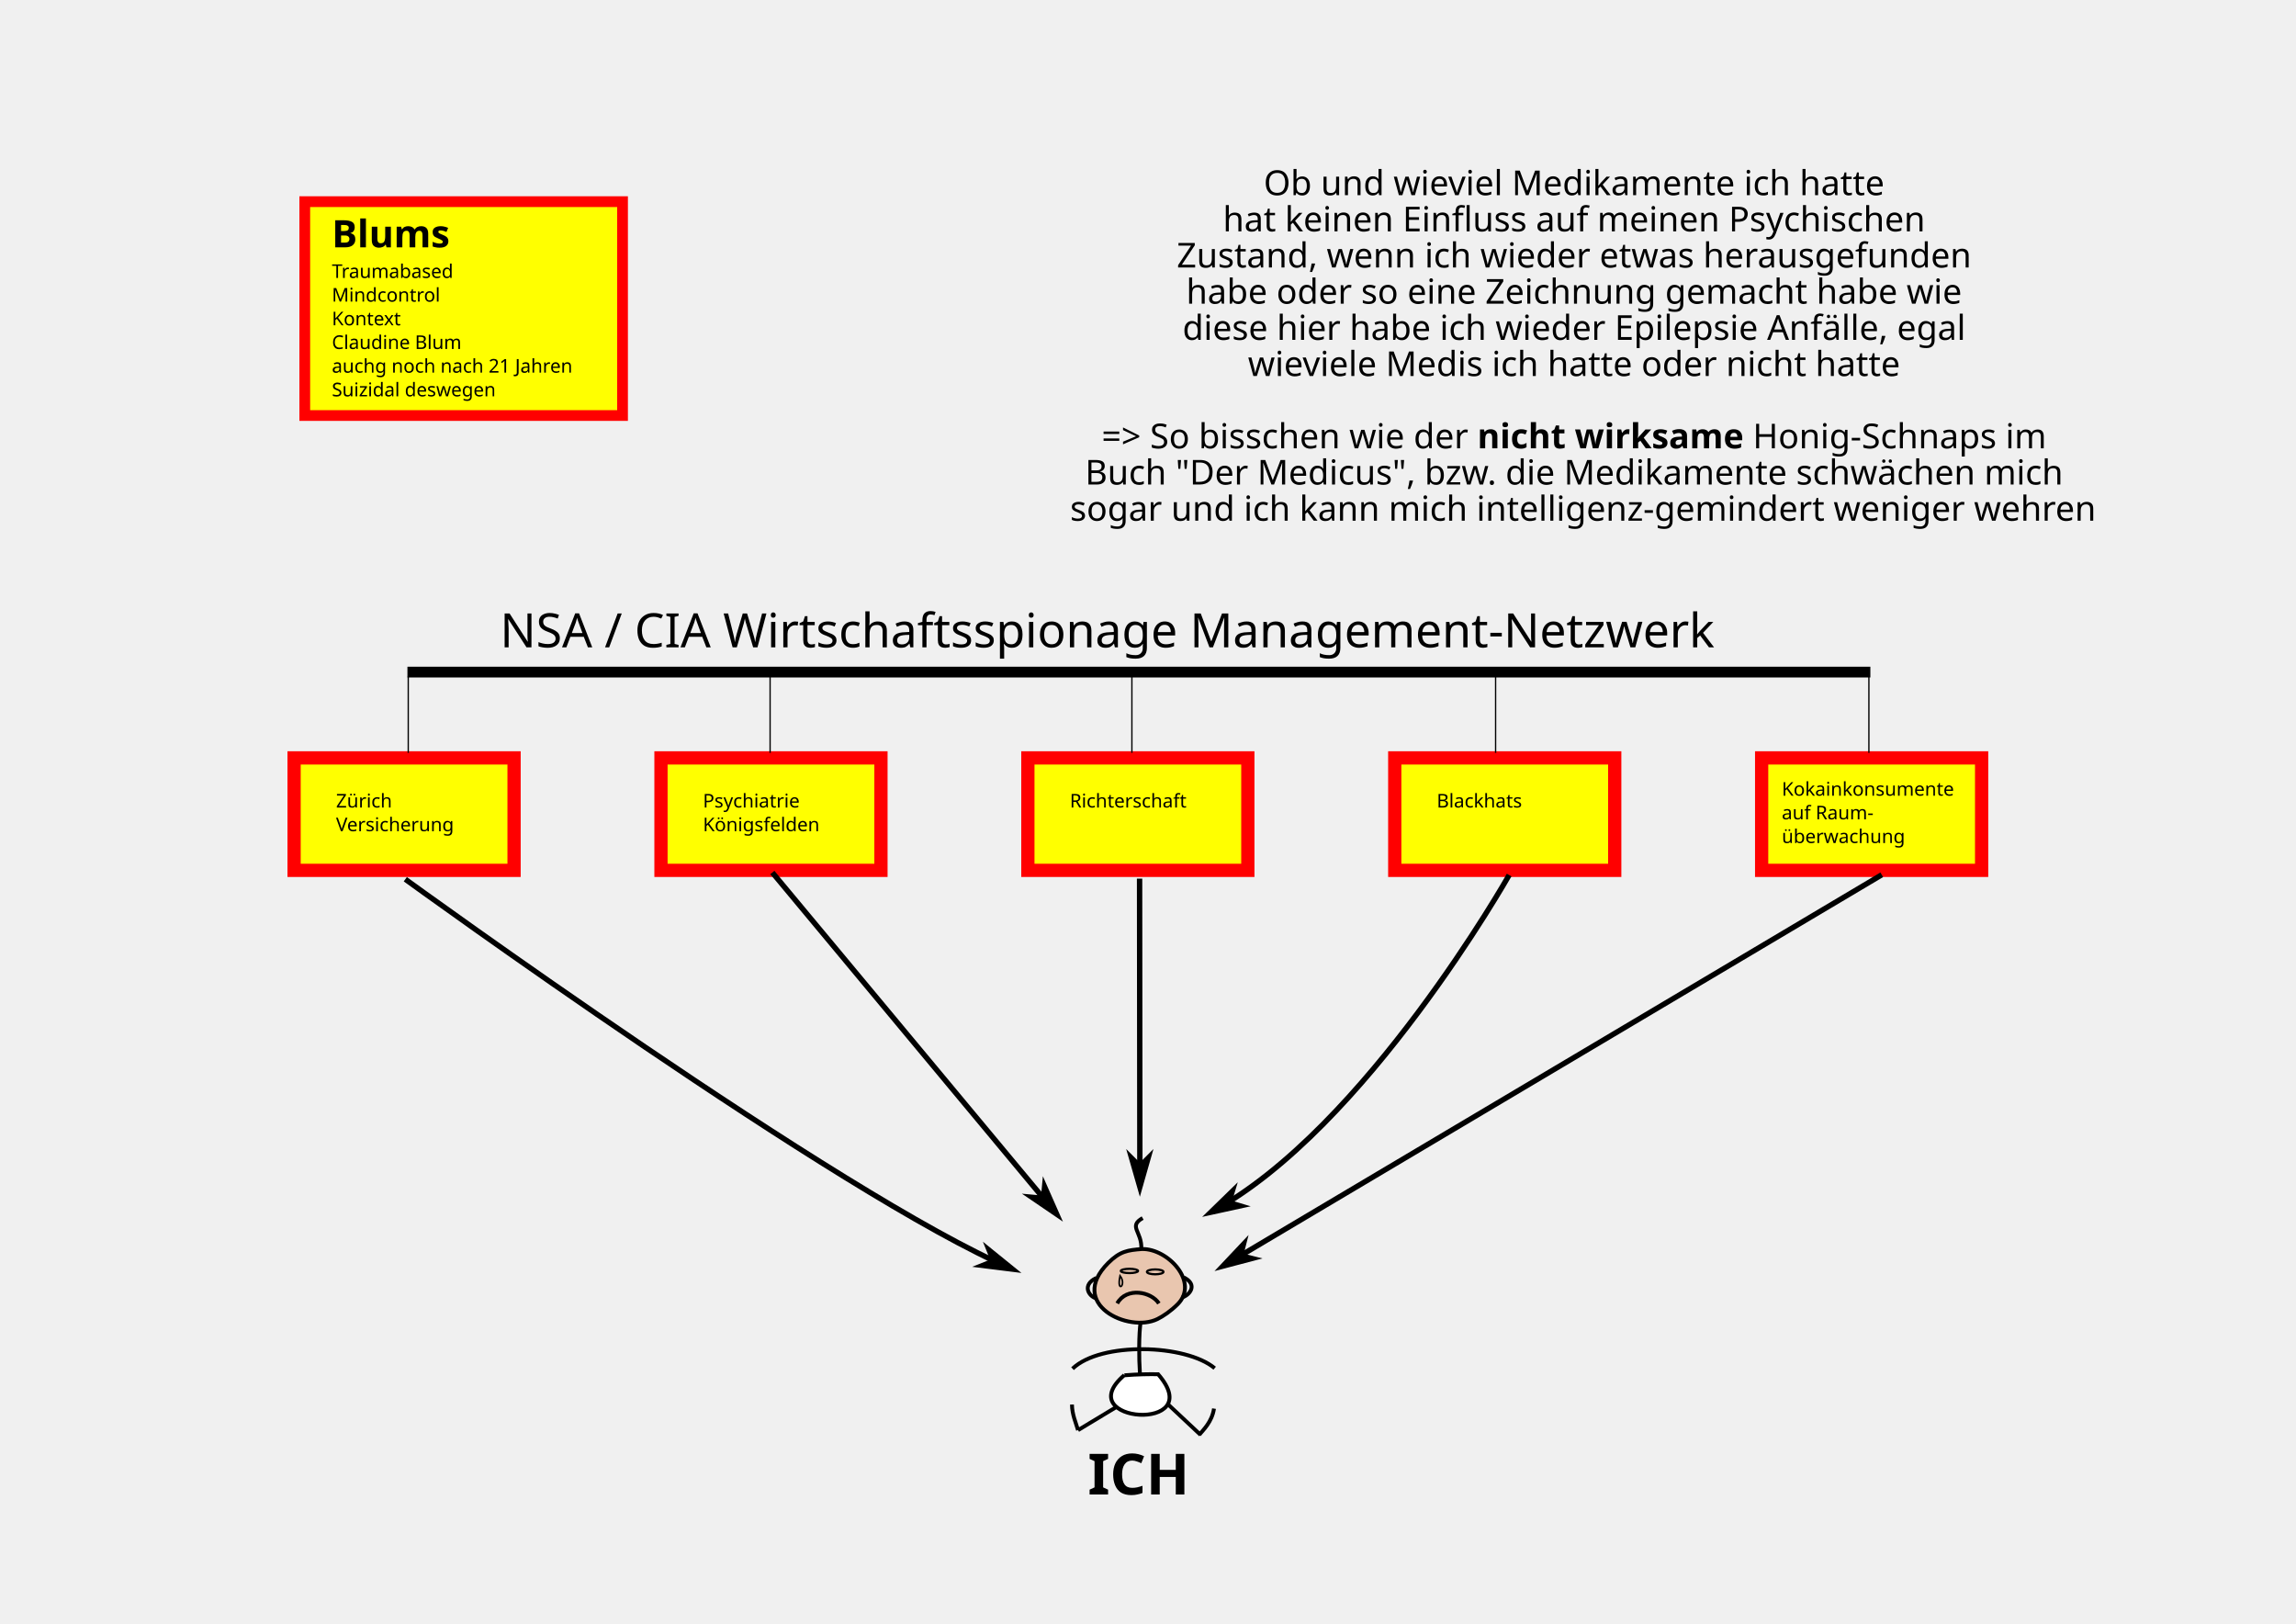
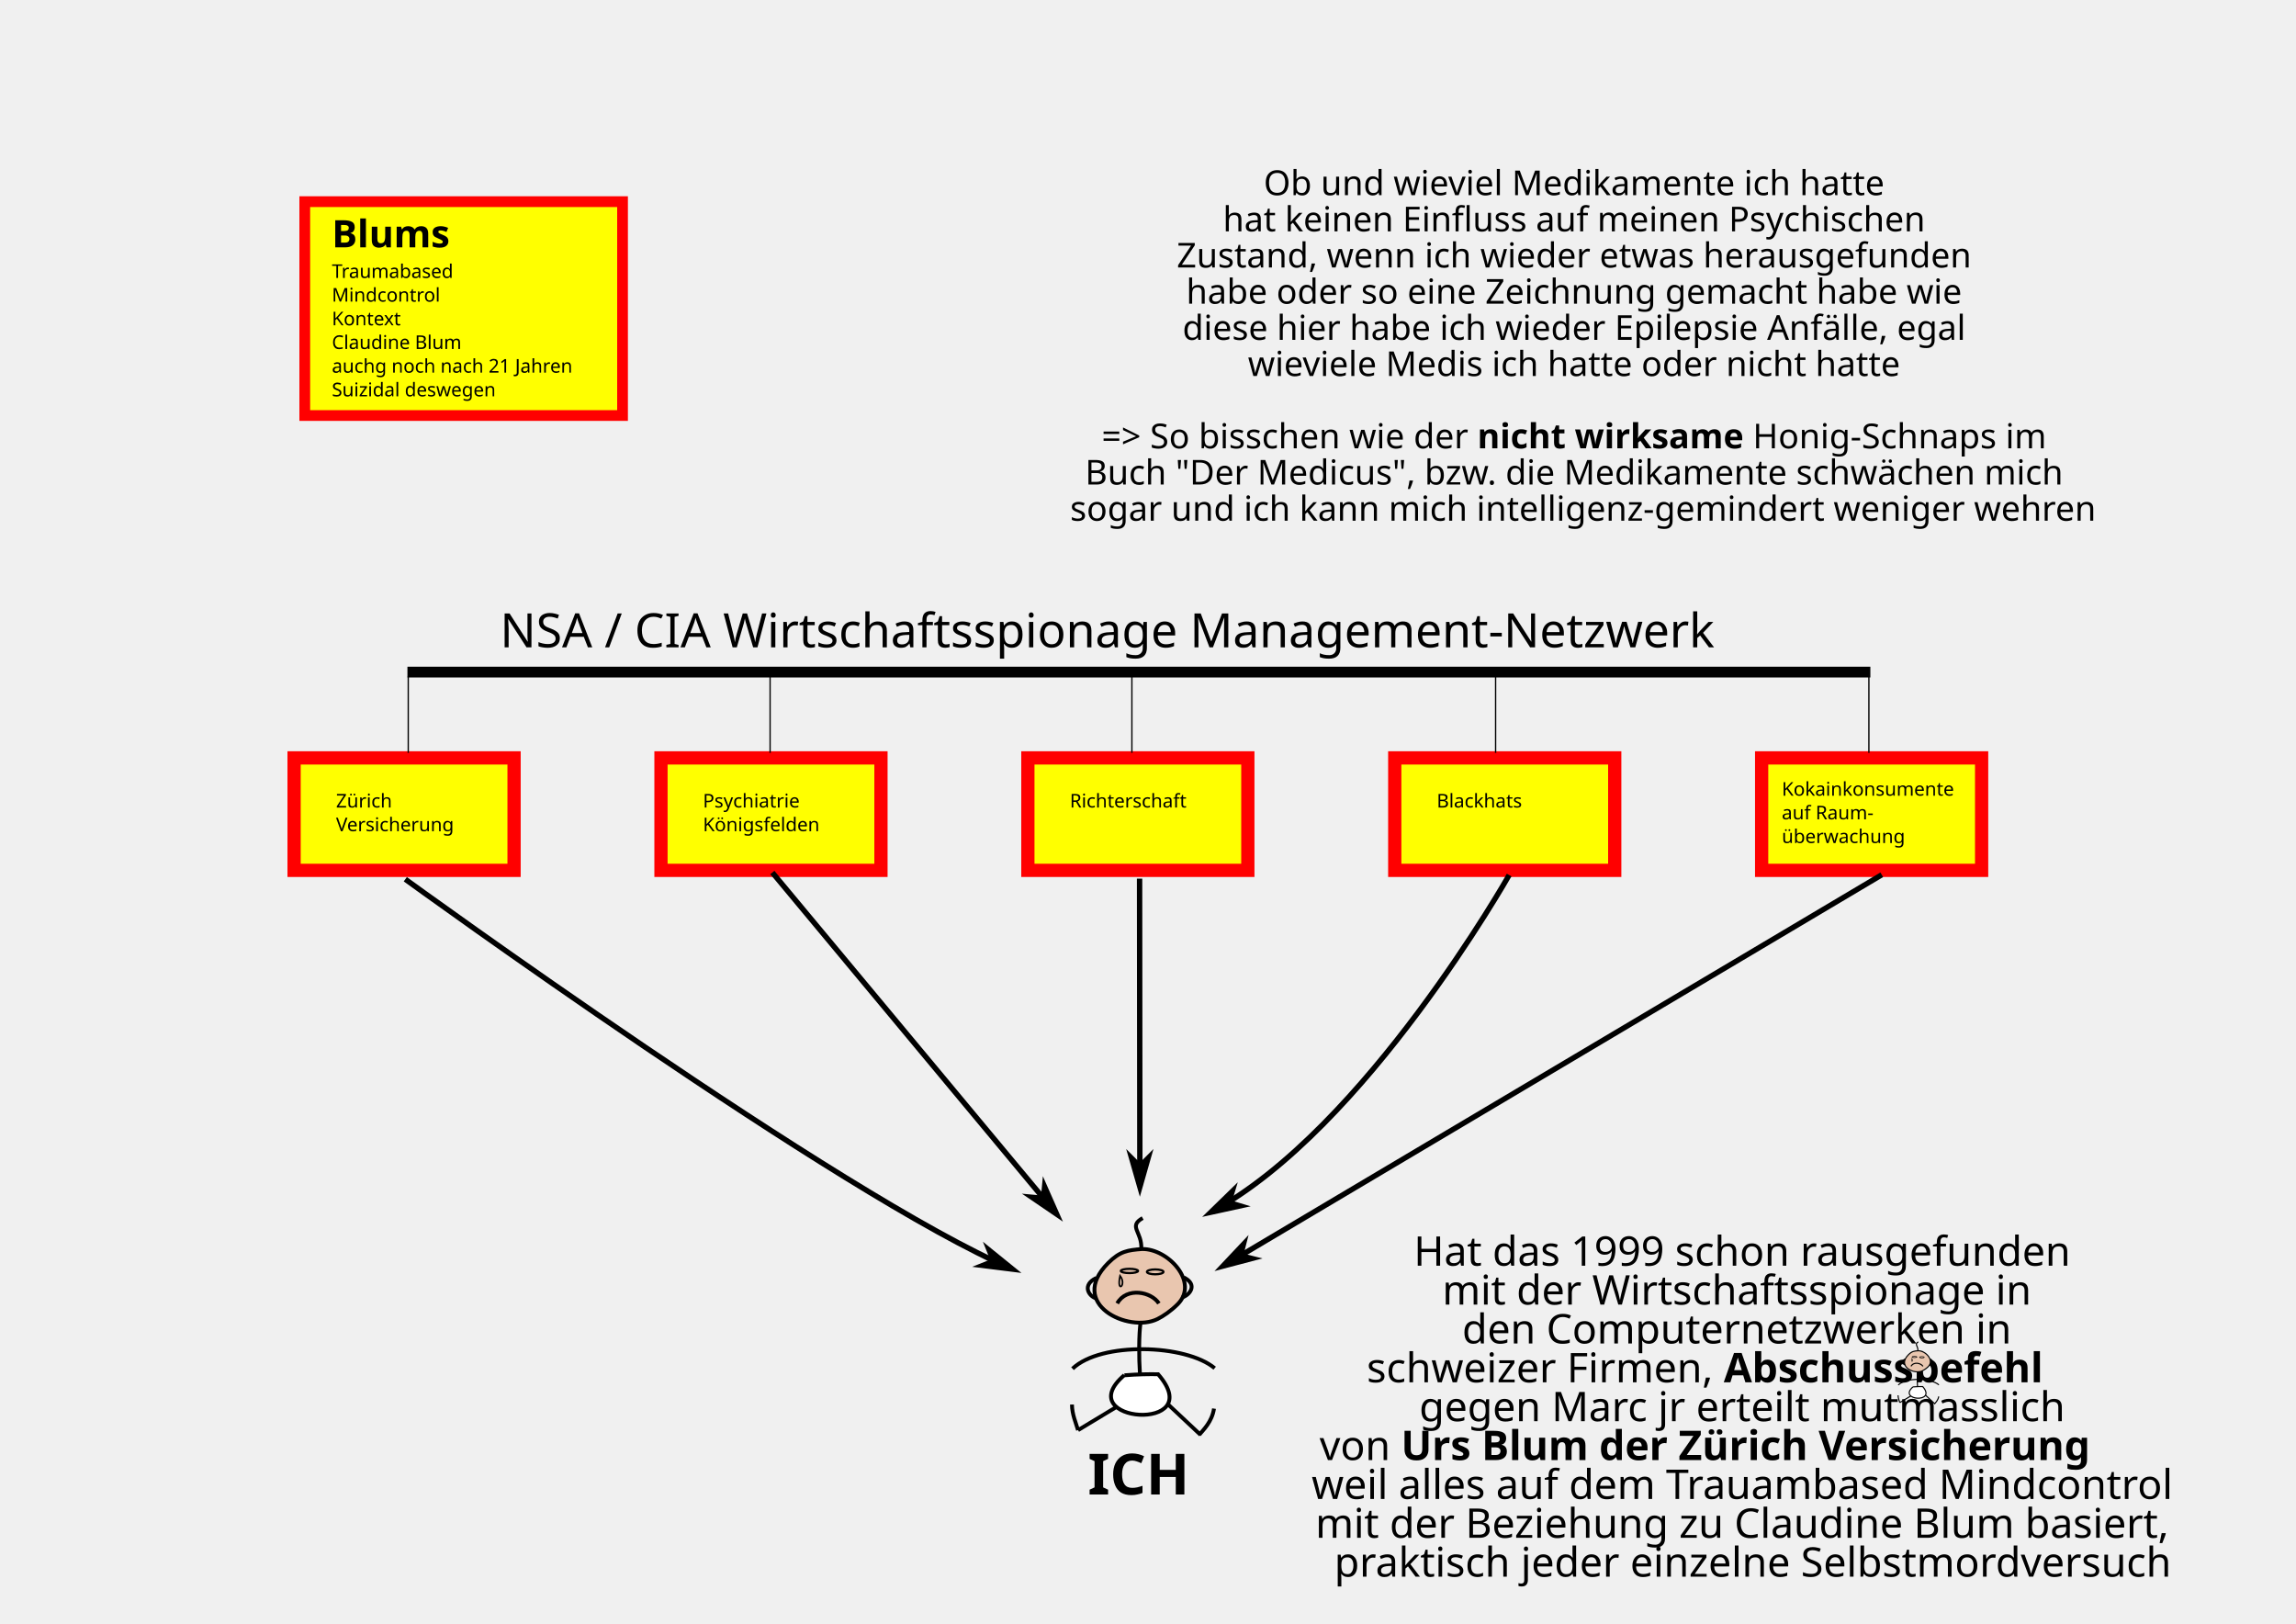
<svg xmlns="http://www.w3.org/2000/svg" width="297mm" height="210mm" viewBox="0 0 297 210" version="1.1" id="svg5">
  <defs id="defs2">
    <marker style="overflow:visible" id="Arrow1Mend" refX="0" refY="0" orient="auto">
      <path transform="matrix(-0.4,0,0,-0.4,-4,0)" style="fill:context-stroke;fill-rule:evenodd;stroke:context-stroke;stroke-width:1pt" d="M 0,0 5,-5 -12.5,0 5,5 Z" id="path50411" />
    </marker>
    <marker style="overflow:visible" id="Arrow1Send" refX="0" refY="0" orient="auto">
      <path transform="matrix(-0.2,0,0,-0.2,-1.2,0)" style="fill:context-stroke;fill-rule:evenodd;stroke:context-stroke;stroke-width:1pt" d="M 0,0 5,-5 -12.5,0 5,5 Z" id="path50417" />
    </marker>
  </defs>
  <g id="layer1">
    <g id="g7736" transform="matrix(0.6945077,0,0,0.6945077,29.04444,2.160117)">
      <rect style="fill:#ffff00;stroke:#ff0000;stroke-width:2.465;stroke-linecap:round" id="rect846" width="40.972" height="20.945" x="12.955" y="138.028" ry="0" />
      <text xml:space="preserve" style="font-style:normal;font-weight:normal;font-size:3.528px;line-height:1.25;font-family:sans-serif;letter-spacing:0px;word-spacing:0px;fill:#000000;fill-opacity:1;stroke:none;stroke-width:0.265" x="20.77" y="147.268" id="text2896">
        <tspan id="tspan2894" style="font-size:3.528px;stroke-width:0.265" x="20.77" y="147.268">Zürich</tspan>
        <tspan style="font-size:3.528px;stroke-width:0.265" x="20.77" y="151.678" id="tspan2898">Versicherung</tspan>
      </text>
    </g>
    <g id="g7742" transform="matrix(0.6945077,0,0,0.6945077,32.12809,2.160117)">
      <rect style="fill:#ffff00;stroke:#ff0000;stroke-width:2.465;stroke-linecap:round" id="rect846-3" width="40.972" height="20.945" x="76.85" y="138.028" ry="0" />
      <text xml:space="preserve" style="font-style:normal;font-weight:normal;font-size:3.528px;line-height:1.25;font-family:sans-serif;letter-spacing:0px;word-spacing:0px;fill:#000000;fill-opacity:1;stroke:none;stroke-width:0.265" x="84.665" y="147.268" id="text2896-6">
        <tspan style="font-size:3.528px;stroke-width:0.265" x="84.665" y="147.268" id="tspan2898-5">Psychiatrie</tspan>
        <tspan style="font-size:3.528px;stroke-width:0.265" x="84.665" y="151.678" id="tspan8261">Königsfelden</tspan>
      </text>
    </g>
    <g id="g7748" transform="matrix(0.6945077,0,0,0.6945077,24.86272,2.160117)">
      <rect style="fill:#ffff00;stroke:#ff0000;stroke-width:2.465;stroke-linecap:round" id="rect846-35" width="40.972" height="20.945" x="155.646" y="138.028" ry="0" />
      <text xml:space="preserve" style="font-style:normal;font-weight:normal;font-size:3.528px;line-height:1.25;font-family:sans-serif;letter-spacing:0px;word-spacing:0px;fill:#000000;fill-opacity:1;stroke:none;stroke-width:0.265" x="163.461" y="147.268" id="text2896-62">
        <tspan style="font-size:3.528px;stroke-width:0.265" x="163.461" y="147.268" id="tspan2898-1">Richterschaft</tspan>
      </text>
    </g>
    <g id="g7748-2" transform="matrix(0.6945077,0,0,0.6945077,72.32172,2.160117)">
      <rect style="fill:#ffff00;stroke:#ff0000;stroke-width:2.465;stroke-linecap:round" id="rect846-35-7" width="40.972" height="20.945" x="155.646" y="138.028" ry="0" />
      <text xml:space="preserve" style="font-style:normal;font-weight:normal;font-size:3.528px;line-height:1.25;font-family:sans-serif;letter-spacing:0px;word-spacing:0px;fill:#000000;fill-opacity:1;stroke:none;stroke-width:0.265" x="163.461" y="147.268" id="text2896-62-0">
        <tspan style="font-size:3.528px;stroke-width:0.265" x="163.461" y="147.268" id="tspan2898-1-3">Blackhats</tspan>
      </text>
    </g>
    <g id="g7748-2-6" transform="matrix(0.6945077,0,0,0.6945077,127.1026,1.788682)">
      <g id="g14001" transform="translate(0,-2.900718)">
        <rect style="fill:#ffff00;stroke:#ff0000;stroke-width:2.465;stroke-linecap:round" id="rect846-35-7-0" width="40.972" height="20.945" x="145.103" y="141.463" ry="0" />
        <text xml:space="preserve" style="font-style:normal;font-weight:normal;font-size:3.528px;line-height:1.25;font-family:sans-serif;letter-spacing:0px;word-spacing:0px;fill:#000000;fill-opacity:1;stroke:none;stroke-width:0.265" x="148.859" y="148.499" id="text2896-62-0-6">
          <tspan style="font-size:3.528px;stroke-width:0.265" x="148.859" y="148.499" id="tspan2898-1-3-2">Kokainkonsumente</tspan>
          <tspan style="font-size:3.528px;stroke-width:0.265" x="148.859" y="152.909" id="tspan12962">auf Raum-</tspan>
          <tspan style="font-size:3.528px;stroke-width:0.265" x="148.859" y="157.318" id="tspan12964">überwachung</tspan>
        </text>
      </g>
    </g>
    <path style="fill:none;stroke:#000000;stroke-width:1.389;stroke-linecap:butt;stroke-linejoin:miter;stroke-miterlimit:4;stroke-dasharray:none;stroke-opacity:1" d="M 52.703,86.924 H 241.941" id="path7834" />
    <rect style="fill:#ffff00;stroke:#ff0000;stroke-width:1.389;stroke-linecap:round;stroke-miterlimit:4;stroke-dasharray:none" id="rect14238" width="41.105" height="27.66" x="39.424" y="26.08" />
    <text xml:space="preserve" style="font-style:normal;font-weight:normal;font-size:2.45px;line-height:1.25;font-family:sans-serif;letter-spacing:0px;word-spacing:0px;fill:#000000;fill-opacity:1;stroke:none;stroke-width:0.184" x="42.93" y="31.989" id="text16156">
      <tspan id="tspan16154" style="font-weight:bold;font-size:4.9px;stroke-width:0.184" x="42.93" y="31.989">Blums</tspan>
      <tspan style="font-size:2.45px;stroke-width:0.184" x="42.93" y="35.947" id="tspan16158">Traumabased</tspan>
      <tspan style="font-size:2.45px;stroke-width:0.184" x="42.93" y="39.009" id="tspan16702">Mindcontrol</tspan>
      <tspan style="font-size:2.45px;stroke-width:0.184" x="42.93" y="42.072" id="tspan16704">Kontext</tspan>
      <tspan style="font-size:2.45px;stroke-width:0.184" x="42.93" y="45.135" id="tspan16706">Claudine Blum</tspan>
      <tspan style="font-size:2.45px;stroke-width:0.184" x="42.93" y="48.197" id="tspan26071">auchg noch nach 21 Jahren</tspan>
      <tspan style="font-size:2.45px;stroke-width:0.184" x="42.93" y="51.26" id="tspan26073">Suizidal deswegen</tspan>
    </text>
    <path style="fill:none;stroke:#000000;stroke-width:0.17px;stroke-linecap:butt;stroke-linejoin:miter;stroke-opacity:1" d="m 52.809,87.489 v 9.881" id="path20083" />
    <path style="fill:none;stroke:#000000;stroke-width:0.17px;stroke-linecap:butt;stroke-linejoin:miter;stroke-opacity:1" d="m 99.617,87.489 v 9.881" id="path20083-6" />
    <path style="fill:none;stroke:#000000;stroke-width:0.17px;stroke-linecap:butt;stroke-linejoin:miter;stroke-opacity:1" d="m 146.417,87.489 v 9.881" id="path20083-1" />
    <path style="fill:none;stroke:#000000;stroke-width:0.17px;stroke-linecap:butt;stroke-linejoin:miter;stroke-opacity:1" d="m 193.465,87.489 v 9.881" id="path20083-8" />
    <path style="fill:none;stroke:#000000;stroke-width:0.17px;stroke-linecap:butt;stroke-linejoin:miter;stroke-opacity:1" d="m 241.751,87.489 v 9.881" id="path20083-7" />
    <text xml:space="preserve" style="font-style:normal;font-weight:normal;font-size:6.125px;line-height:1.25;font-family:sans-serif;letter-spacing:0px;word-spacing:0px;fill:#000000;fill-opacity:1;stroke:none;stroke-width:0.184" x="64.683" y="83.72" id="text21179">
      <tspan id="tspan21177" style="font-size:6.125px;stroke-width:0.184" x="64.683" y="83.72">NSA / CIA Wirtschaftsspionage Management-Netzwerk</tspan>
    </text>
    <g id="g7117-78-2-0" transform="matrix(0.2072756,0,0,0.2072756,-469.3727,3.505942)" style="display:inline;fill:none;stroke:#000000;stroke-width:2.264;stroke-miterlimit:4;stroke-dasharray:none;stroke-opacity:1;enable-background:new">
      <path id="path4743-5-5-2-62" d="m 2933.476,859.485 c 0.058,6.291 2.452,11.313 3.781,15.963" style="fill:none;stroke:#000000;stroke-width:2.415;stroke-linecap:butt;stroke-linejoin:miter;stroke-miterlimit:4;stroke-dasharray:none;stroke-opacity:1" />
      <path id="path4745-4-2-7-6" d="m 2961.621,860.745 -24.365,14.703" style="fill:none;stroke:#000000;stroke-width:2.415;stroke-linecap:butt;stroke-linejoin:miter;stroke-miterlimit:4;stroke-dasharray:none;stroke-opacity:1" />
      <path id="path4747-8-3-5-1" d="m 2993.548,859.485 20.164,18.904" style="fill:none;stroke:#000000;stroke-width:2.415;stroke-linecap:butt;stroke-linejoin:miter;stroke-miterlimit:4;stroke-dasharray:none;stroke-opacity:1" />
      <path id="path4749-6-9-1-8" d="m 3022.113,862.005 c -1.258,8.317 -6.732,13.335 -9.242,16.383" style="fill:none;stroke:#000000;stroke-width:2.415;stroke-linecap:butt;stroke-linejoin:miter;stroke-miterlimit:4;stroke-dasharray:none;stroke-opacity:1" />
      <path id="path4768-7-1-3-7" d="m 2966.227,841.234 c 8.104,-0.66 15.671,-0.77 21.019,-0.653 31.961,36.798 -55.907,30.381 -21.098,0.544" style="fill:#ffffff;stroke:#000000;stroke-width:2.415;stroke-linecap:butt;stroke-linejoin:miter;stroke-miterlimit:4;stroke-dasharray:none;stroke-opacity:1" />
      <path id="path4770-97-2-6-9" d="m 2975.904,840.611 c -0.703,-10.597 -0.728,-25.2 0.435,-32.688" style="fill:none;stroke:#000000;stroke-width:2.415;stroke-linecap:butt;stroke-linejoin:miter;stroke-miterlimit:4;stroke-dasharray:none;stroke-opacity:1" />
      <path id="path4772-40-3-8-20" d="m 2977.164,762.445 c -8.87,0.692 -13.69,1.31 -21.09,8.71 -25.649,25.649 12.688,43.844 30.752,34.978 3.574,-1.754 8.397,-5.036 12.602,-9.242 13.64,-13.64 -6.002,-34.799 -22.264,-34.447 z" style="fill:#e9c6af;stroke:#000000;stroke-width:2.415;stroke-linecap:butt;stroke-linejoin:miter;stroke-miterlimit:4;stroke-dasharray:none;stroke-opacity:1" />
      <path id="path4776-2-7-5-2" d="m 2948.571,780.534 c -8.892,4.295 -4.856,11.351 0.197,12.795" style="fill:none;stroke:#000000;stroke-width:2.415;stroke-linecap:butt;stroke-linejoin:miter;stroke-miterlimit:4;stroke-dasharray:none;stroke-opacity:1" />
      <path id="path4778-0-04-3-3" d="m 2976.744,762.445 c 0.566,-10.912 -8.397,-14.045 0.84,-19.324" style="fill:none;stroke:#000000;stroke-width:2.415;stroke-linecap:butt;stroke-linejoin:miter;stroke-miterlimit:4;stroke-dasharray:none;stroke-opacity:1" />
      <path id="path4784-1-8-6-7" d="m 2961.712,796.367 c 5.824,-10.444 21.379,-7.303 26.012,0.041" style="fill:none;stroke:#000000;stroke-width:2.415;stroke-linecap:butt;stroke-linejoin:miter;stroke-miterlimit:4;stroke-dasharray:none;stroke-opacity:1" />
      <path id="path4786-3-9-3-5" d="m 2933.824,837.101 c 17.784,-16.97 70.615,-15.379 88.71,-0.301" style="fill:none;stroke:#000000;stroke-width:2.415;stroke-linecap:butt;stroke-linejoin:miter;stroke-miterlimit:4;stroke-dasharray:none;stroke-opacity:1" />
      <path id="path4776-9-7-4-8-9" d="m 3003.253,780.18 c 8.892,4.295 3.922,11.04 -1.131,12.484" style="fill:none;stroke:#000000;stroke-width:2.415;stroke-linecap:butt;stroke-linejoin:miter;stroke-miterlimit:4;stroke-dasharray:none;stroke-opacity:1" />
      <ellipse id="path7095-3-3-2" style="fill:none;stroke:#000000;stroke-width:1.38;stroke-miterlimit:4;stroke-dasharray:none;stroke-opacity:1" cx="2969.331" cy="776.117" rx="5.404" ry="1.33" />
      <ellipse id="path7095-2-7-2-2" style="fill:none;stroke:#000000;stroke-width:1.38;stroke-miterlimit:4;stroke-dasharray:none;stroke-opacity:1" cx="2985.417" cy="776.686" rx="5.176" ry="1.519" />
      <path id="path7115-9-9-8" d="m 2963.484,779.114 c -2.443,11.652 4.489,5.807 0,0 z" style="fill:none;stroke:#000000;stroke-width:1.035;stroke-linecap:butt;stroke-linejoin:miter;stroke-miterlimit:4;stroke-dasharray:none;stroke-opacity:1" />
    </g>
    <text xml:space="preserve" style="font-style:normal;font-weight:normal;font-size:7.35px;line-height:1.25;font-family:sans-serif;letter-spacing:0px;word-spacing:0px;fill:#000000;fill-opacity:1;stroke:none;stroke-width:0.184" x="140.71" y="193.291" id="text30274">
      <tspan id="tspan30272" style="font-weight:bold;stroke-width:0.184" x="140.71" y="193.291">ICH</tspan>
    </text>
    <text xml:space="preserve" style="font-style:normal;font-weight:normal;font-size:4.455px;line-height:1.05;font-family:sans-serif;letter-spacing:0px;word-spacing:0px;fill:#000000;fill-opacity:1;stroke:none;stroke-width:0.111" x="207.672" y="25.24" id="text43532">
      <tspan id="tspan43530" style="text-align:center;text-anchor:middle;stroke-width:0.111" x="207.672" y="25.24">Ob und wieviel Medikamente ich hatte</tspan>
      <tspan style="text-align:center;text-anchor:middle;stroke-width:0.111" x="207.672" y="29.919" id="tspan43534">hat keinen Einfluss auf meinen Psychischen</tspan>
      <tspan style="text-align:center;text-anchor:middle;stroke-width:0.111" x="207.672" y="34.597" id="tspan43536">Zustand, wenn ich wieder etwas herausgefunden</tspan>
      <tspan style="text-align:center;text-anchor:middle;stroke-width:0.111" x="207.672" y="39.275" id="tspan43538">habe oder so eine Zeichnung gemacht habe wie</tspan>
      <tspan style="text-align:center;text-anchor:middle;stroke-width:0.111" x="207.672" y="43.953" id="tspan43540">diese hier habe ich wieder Epilepsie Anfälle, egal</tspan>
      <tspan style="text-align:center;text-anchor:middle;stroke-width:0.111" x="207.672" y="48.631" id="tspan43542">wieviele Medis ich hatte oder nicht hatte</tspan>
      <tspan style="text-align:center;text-anchor:middle;stroke-width:0.111" x="207.672" y="53.309" id="tspan47294" />
      <tspan style="text-align:center;text-anchor:middle;stroke-width:0.111" x="207.672" y="57.987" id="tspan47296">=&gt; So bisschen wie der <tspan style="font-weight:bold;stroke-width:0.111" id="tspan49556">nicht wirksame</tspan> Honig-Schnaps im</tspan>
      <tspan style="text-align:center;text-anchor:middle;stroke-width:0.111" x="207.672" y="62.665" id="tspan47298">Buch "Der Medicus", bzw. die Medikamente schwächen mich</tspan>
      <tspan style="text-align:center;text-anchor:middle;stroke-width:0.111" x="207.672" y="67.343" id="tspan52425">sogar und ich kann mich intelligenz-gemindert weniger wehren</tspan>
    </text>
    <path style="fill:none;stroke:#000000;stroke-width:0.695;stroke-linecap:butt;stroke-linejoin:miter;stroke-miterlimit:4;stroke-dasharray:none;stroke-opacity:1;marker-end:url(#Arrow1Mend)" d="m 52.429,113.716 c 0,0 56.507,41.055 78.444,50.384" id="path50232" />
    <path style="fill:none;stroke:#000000;stroke-width:0.695;stroke-linecap:butt;stroke-linejoin:miter;stroke-miterlimit:4;stroke-dasharray:none;stroke-opacity:1;marker-end:url(#Arrow1Mend)" d="m 99.905,112.845 36.715,44.103" id="path50234" />
    <path style="fill:none;stroke:#000000;stroke-width:0.695;stroke-linecap:butt;stroke-linejoin:miter;stroke-miterlimit:4;stroke-dasharray:none;stroke-opacity:1;marker-end:url(#Arrow1Mend)" d="m 147.411,113.635 0.037,39.775" id="path50236" />
    <path style="fill:none;stroke:#000000;stroke-width:0.695;stroke-linecap:butt;stroke-linejoin:miter;stroke-miterlimit:4;stroke-dasharray:none;stroke-opacity:1;marker-end:url(#Arrow1Mend)" d="m 195.218,113.172 c 0,0 -18.565,32.842 -38.503,43.566" id="path50238" />
    <path style="fill:none;stroke:#000000;stroke-width:0.695;stroke-linecap:butt;stroke-linejoin:miter;stroke-miterlimit:4;stroke-dasharray:none;stroke-opacity:1;marker-end:url(#Arrow1Mend)" d="m 243.417,113.139 -85.139,50.557" id="path50240" />
+     <text xml:space="preserve" style="font-style:normal;font-weight:normal;font-size:5.292px;line-height:0.95;font-family:sans-serif;letter-spacing:0px;word-spacing:0px;fill:#000000;fill-opacity:1;stroke:none;stroke-width:0.265" x="230.17" y="163.702" id="text57552">
+       <tspan style="font-size:5.292px;text-align:center;text-anchor:middle;stroke-width:0.265" x="230.17" y="163.702" id="tspan57554">Hat das 1999 schon rausgefunden</tspan>
+       <tspan style="font-size:5.292px;text-align:center;text-anchor:middle;stroke-width:0.265" x="230.17" y="168.729" id="tspan57558">mit der Wirtschaftsspionage in </tspan>
+       <tspan style="font-size:5.292px;text-align:center;text-anchor:middle;stroke-width:0.265" x="230.17" y="173.756" id="tspan57560">den Computernetzwerken in </tspan>
+       <tspan style="font-size:5.292px;text-align:center;text-anchor:middle;stroke-width:0.265" x="230.17" y="178.783" id="tspan57562">schweizer Firmen, <tspan style="font-weight:bold" id="tspan68124">Abschussbefehl</tspan>
+       </tspan>
+       <tspan style="font-size:5.292px;text-align:center;text-anchor:middle;stroke-width:0.265" x="230.17" y="183.81" id="tspan57870">gegen Marc jr erteilt mutmasslich</tspan>
+       <tspan style="font-size:5.292px;text-align:center;text-anchor:middle;stroke-width:0.265" x="230.17" y="188.837" id="tspan57872">von <tspan style="font-weight:bold" id="tspan66670">Urs Blum der Zürich Versicherung</tspan>
+       </tspan>
+       <tspan style="font-size:5.292px;text-align:center;text-anchor:middle;stroke-width:0.265" x="230.17" y="193.864" id="tspan57874">weil alles auf dem Trauambased Mindcontrol</tspan>
+       <tspan style="font-size:5.292px;text-align:center;text-anchor:middle;stroke-width:0.265" x="230.17" y="198.892" id="tspan57876">mit der Beziehung zu Claudine Blum basiert,</tspan>
+       <tspan style="font-size:5.292px;text-align:center;text-anchor:middle;stroke-width:0.265" x="230.17" y="203.919" id="tspan57878">praktisch jeder einzelne Selbstmordversuch</tspan>
+     </text>
+     <g id="g7117-78-2-0-9" transform="matrix(0.05934515,0,0,0.05934515,71.43641,129.4488)" style="display:inline;fill:none;stroke:#000000;stroke-width:2.264;stroke-miterlimit:4;stroke-dasharray:none;stroke-opacity:1;enable-background:new">
+       <path id="path4743-5-5-2-62-2" d="m 2933.476,859.485 c 0.058,6.291 2.452,11.313 3.781,15.963" style="fill:none;stroke:#000000;stroke-width:2.415;stroke-linecap:butt;stroke-linejoin:miter;stroke-miterlimit:4;stroke-dasharray:none;stroke-opacity:1" />
+       <path id="path4745-4-2-7-6-0" d="m 2961.621,860.745 -24.365,14.703" style="fill:none;stroke:#000000;stroke-width:2.415;stroke-linecap:butt;stroke-linejoin:miter;stroke-miterlimit:4;stroke-dasharray:none;stroke-opacity:1" />
+       <path id="path4747-8-3-5-1-2" d="m 2993.548,859.485 20.164,18.904" style="fill:none;stroke:#000000;stroke-width:2.415;stroke-linecap:butt;stroke-linejoin:miter;stroke-miterlimit:4;stroke-dasharray:none;stroke-opacity:1" />
+       <path id="path4749-6-9-1-8-3" d="m 3022.113,862.005 c -1.258,8.317 -6.732,13.335 -9.242,16.383" style="fill:none;stroke:#000000;stroke-width:2.415;stroke-linecap:butt;stroke-linejoin:miter;stroke-miterlimit:4;stroke-dasharray:none;stroke-opacity:1" />
+       <path id="path4768-7-1-3-7-7" d="m 2966.227,841.234 c 8.104,-0.66 15.671,-0.77 21.019,-0.653 31.961,36.798 -55.907,30.381 -21.098,0.544" style="fill:#ffffff;stroke:#000000;stroke-width:2.415;stroke-linecap:butt;stroke-linejoin:miter;stroke-miterlimit:4;stroke-dasharray:none;stroke-opacity:1" />
+       <path id="path4770-97-2-6-9-5" d="m 2975.904,840.611 c -0.703,-10.597 -0.728,-25.2 0.435,-32.688" style="fill:none;stroke:#000000;stroke-width:2.415;stroke-linecap:butt;stroke-linejoin:miter;stroke-miterlimit:4;stroke-dasharray:none;stroke-opacity:1" />
+       <path id="path4772-40-3-8-20-9" d="m 2977.164,762.445 c -8.87,0.692 -13.69,1.31 -21.09,8.71 -25.649,25.649 12.688,43.844 30.752,34.978 3.574,-1.754 8.397,-5.036 12.602,-9.242 13.64,-13.64 -6.002,-34.799 -22.264,-34.447 z" style="fill:#e9c6af;stroke:#000000;stroke-width:2.415;stroke-linecap:butt;stroke-linejoin:miter;stroke-miterlimit:4;stroke-dasharray:none;stroke-opacity:1" />
+       <path id="path4776-2-7-5-2-2" d="m 2948.571,780.534 c -8.892,4.295 -4.856,11.351 0.197,12.795" style="fill:none;stroke:#000000;stroke-width:2.415;stroke-linecap:butt;stroke-linejoin:miter;stroke-miterlimit:4;stroke-dasharray:none;stroke-opacity:1" />
+       <path id="path4778-0-04-3-3-2" d="m 2976.744,762.445 c 0.566,-10.912 -8.397,-14.045 0.84,-19.324" style="fill:none;stroke:#000000;stroke-width:2.415;stroke-linecap:butt;stroke-linejoin:miter;stroke-miterlimit:4;stroke-dasharray:none;stroke-opacity:1" />
+       <path id="path4784-1-8-6-7-8" d="m 2961.712,796.367 c 5.824,-10.444 21.379,-7.303 26.012,0.041" style="fill:none;stroke:#000000;stroke-width:2.415;stroke-linecap:butt;stroke-linejoin:miter;stroke-miterlimit:4;stroke-dasharray:none;stroke-opacity:1" />
+       <path id="path4786-3-9-3-5-9" d="m 2933.824,837.101 c 17.784,-16.97 70.615,-15.379 88.71,-0.301" style="fill:none;stroke:#000000;stroke-width:2.415;stroke-linecap:butt;stroke-linejoin:miter;stroke-miterlimit:4;stroke-dasharray:none;stroke-opacity:1" />
+       <path id="path4776-9-7-4-8-9-7" d="m 3003.253,780.18 c 8.892,4.295 3.922,11.04 -1.131,12.484" style="fill:none;stroke:#000000;stroke-width:2.415;stroke-linecap:butt;stroke-linejoin:miter;stroke-miterlimit:4;stroke-dasharray:none;stroke-opacity:1" />
+       <ellipse id="path7095-3-3-2-3" style="fill:none;stroke:#000000;stroke-width:1.38;stroke-miterlimit:4;stroke-dasharray:none;stroke-opacity:1" cx="2969.331" cy="776.117" rx="5.404" ry="1.33" />
+       <ellipse id="path7095-2-7-2-2-6" style="fill:none;stroke:#000000;stroke-width:1.38;stroke-miterlimit:4;stroke-dasharray:none;stroke-opacity:1" cx="2985.417" cy="776.686" rx="5.176" ry="1.519" />
+       <path id="path7115-9-9-8-1" d="m 2963.484,779.114 c -2.443,11.652 4.489,5.807 0,0 z" style="fill:none;stroke:#000000;stroke-width:1.035;stroke-linecap:butt;stroke-linejoin:miter;stroke-miterlimit:4;stroke-dasharray:none;stroke-opacity:1" />
+     </g>
  </g>
</svg>
